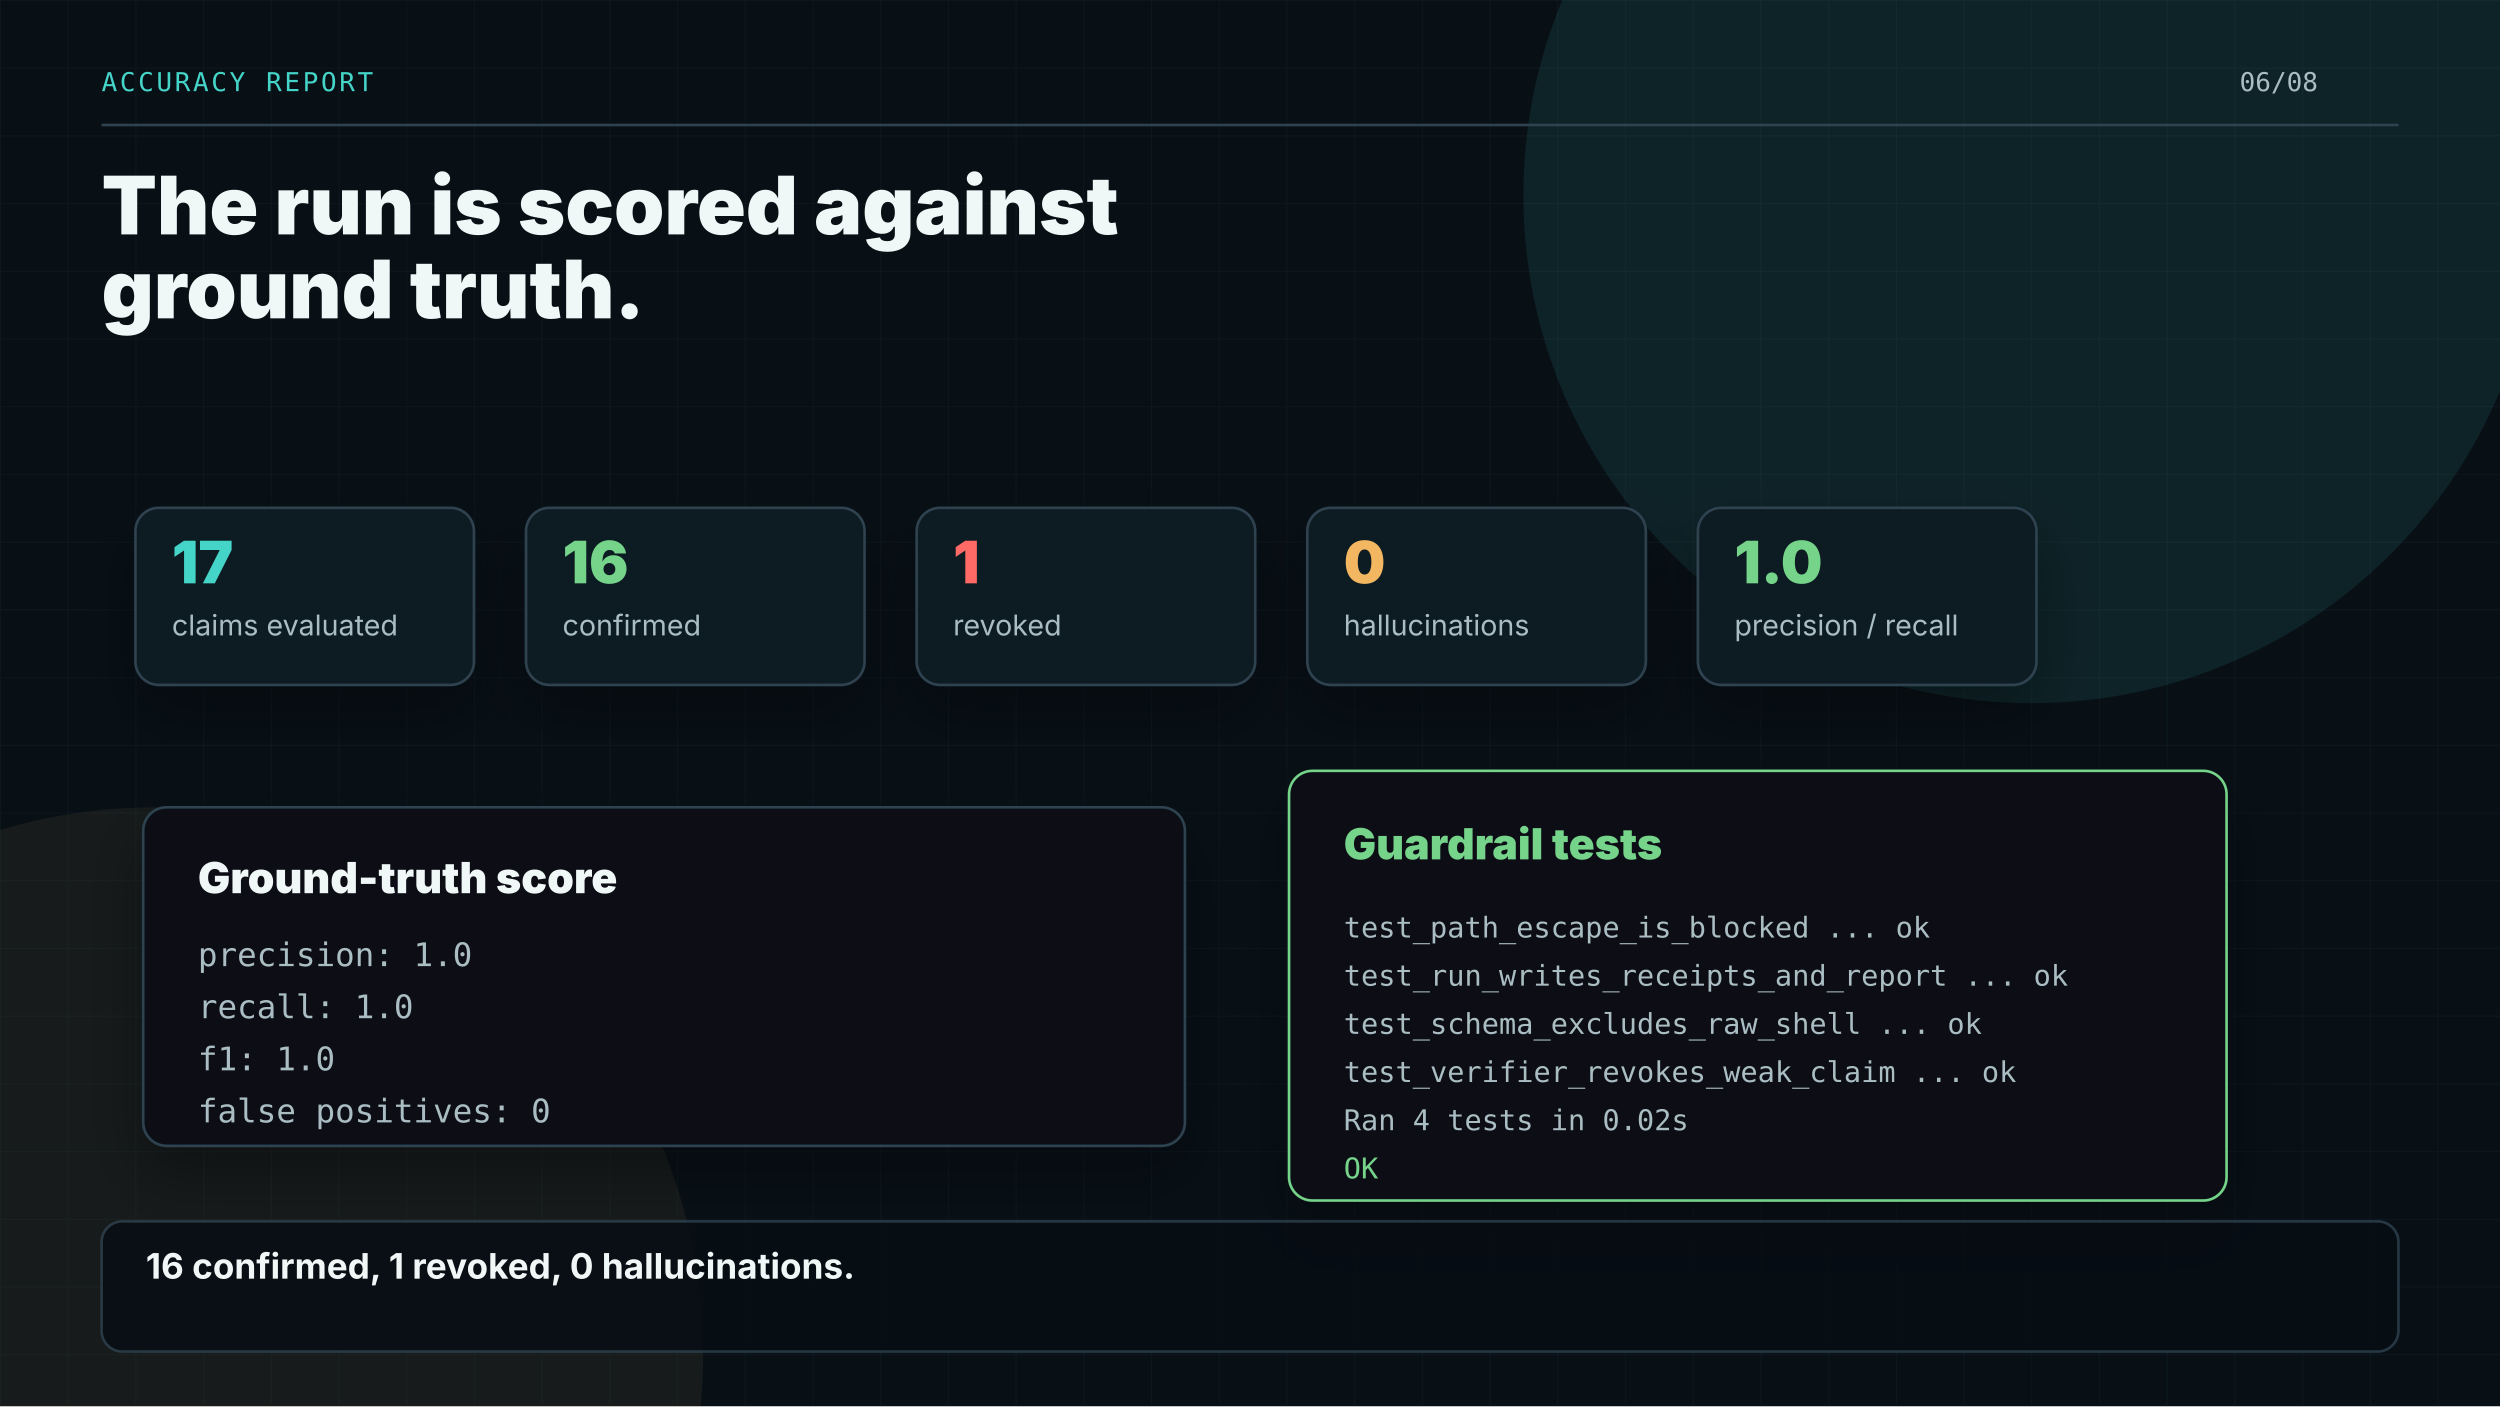
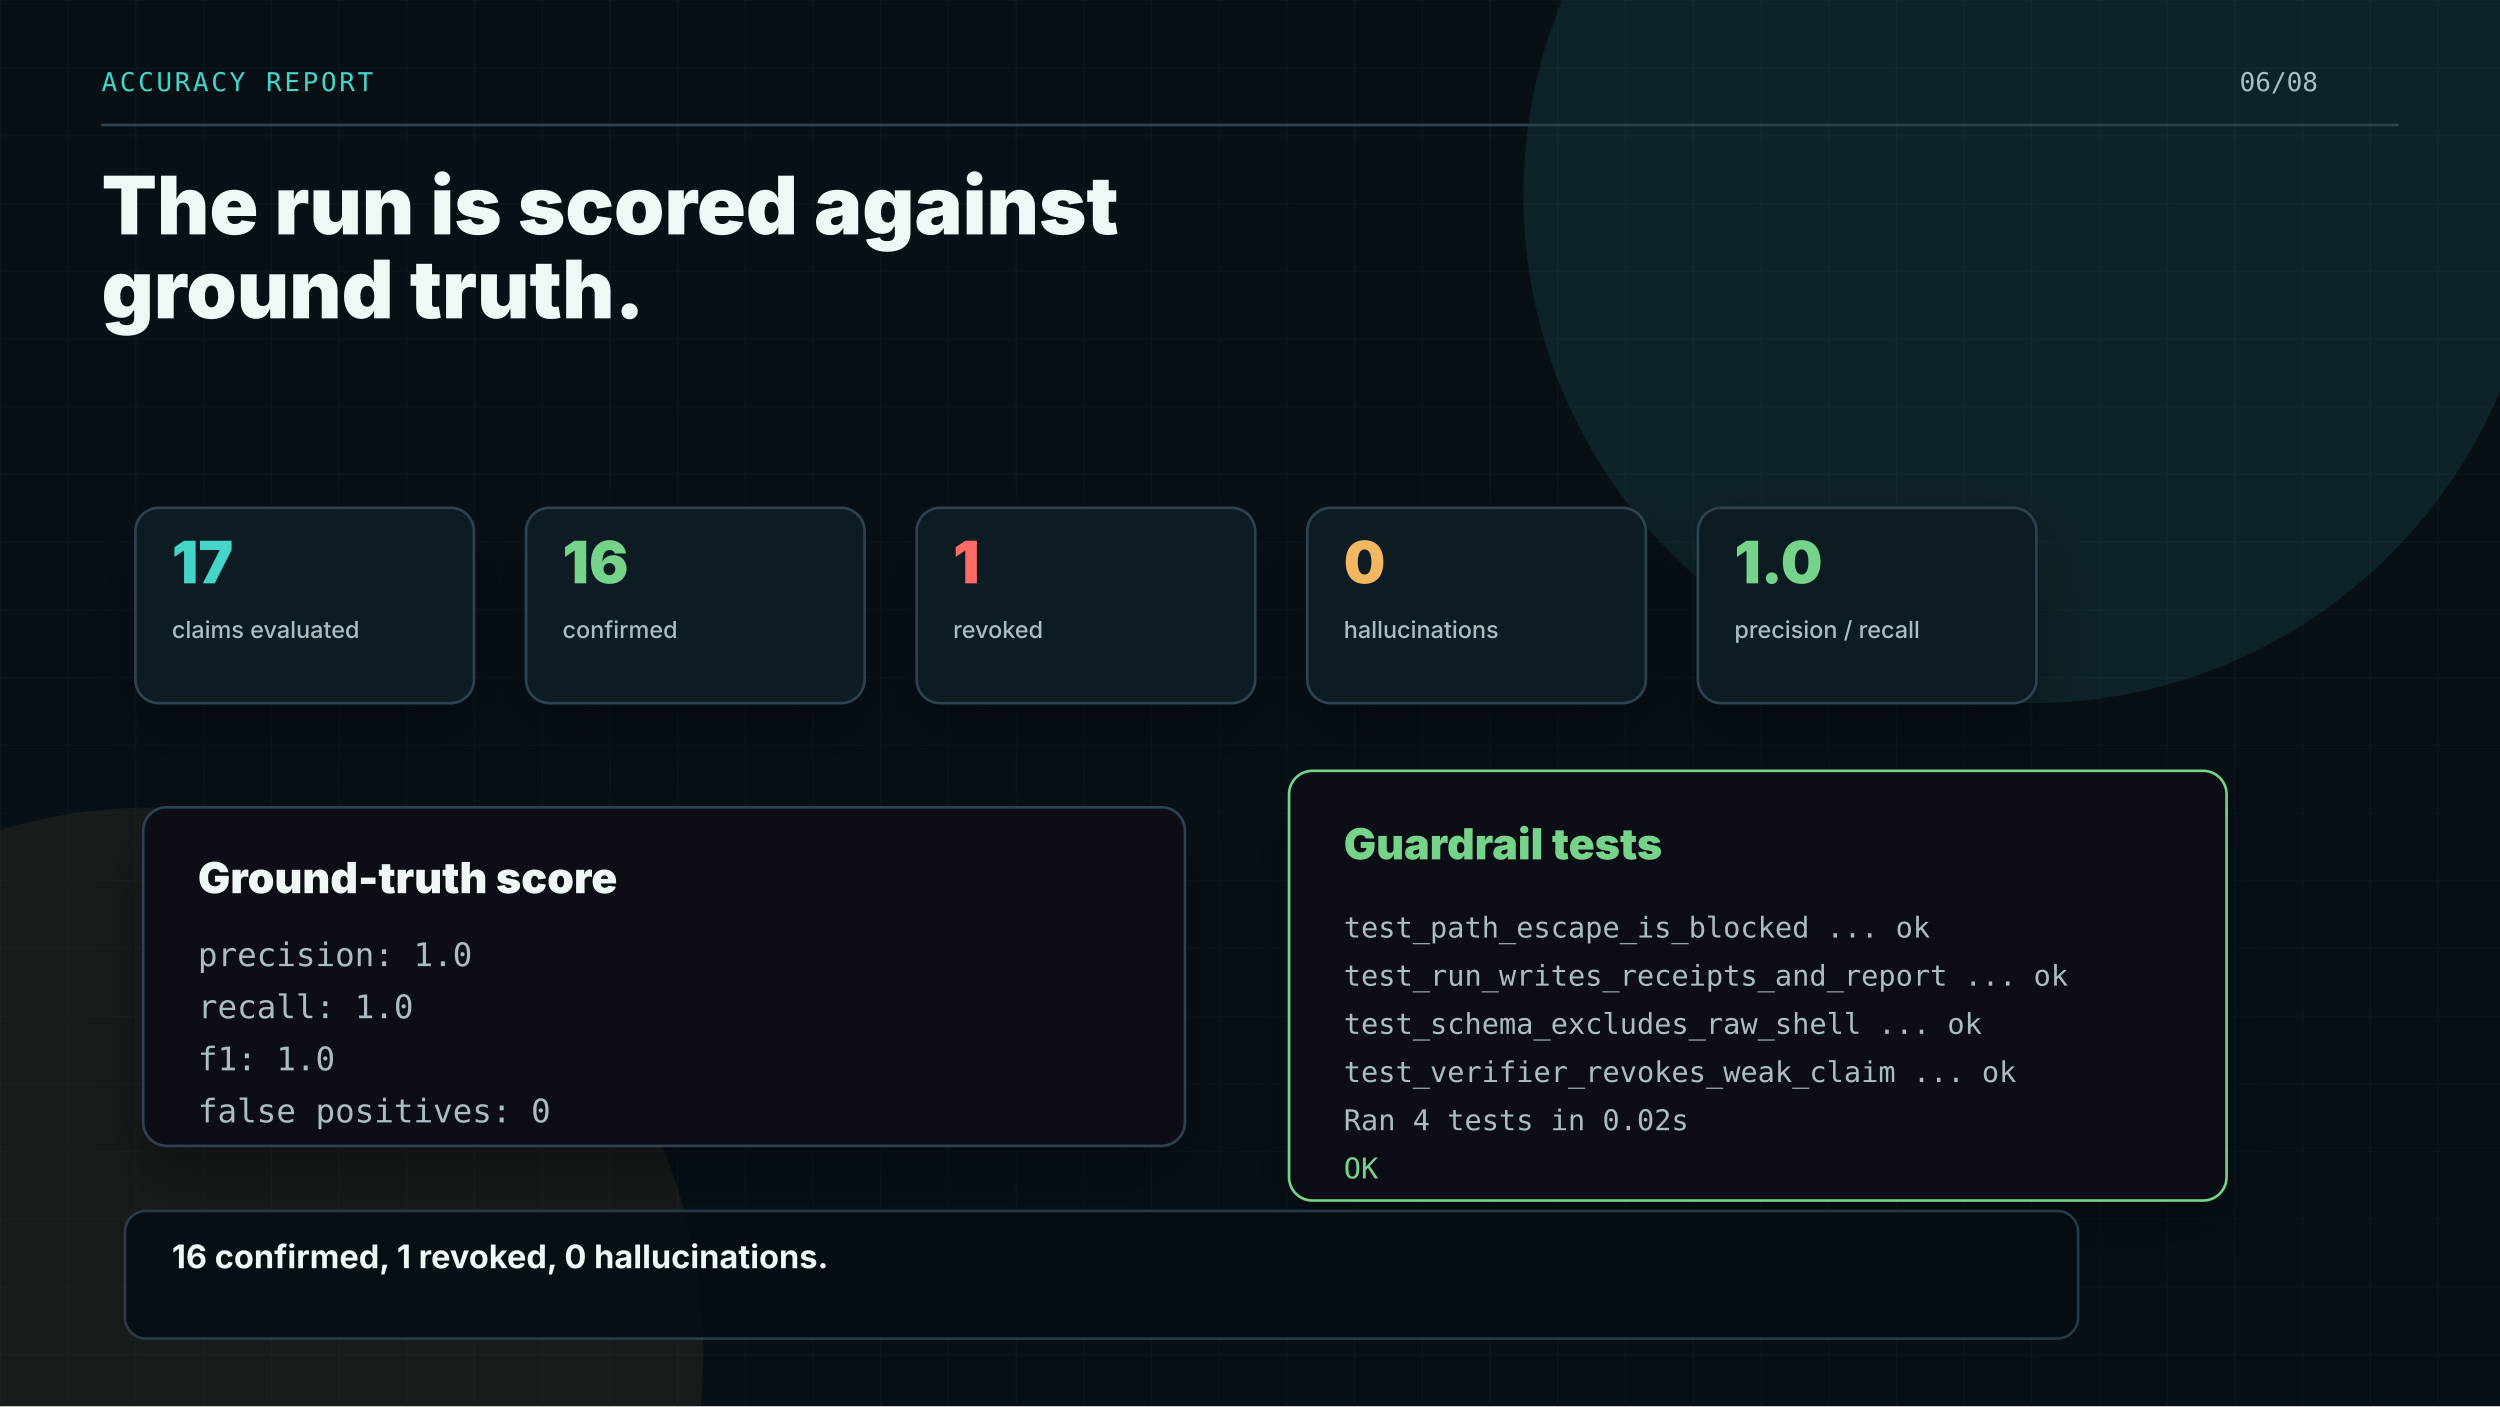
<svg xmlns="http://www.w3.org/2000/svg" width="1920" height="1080" viewBox="0 0 1920 1080">
  <defs>
    <filter id="shadow" x="-30%" y="-30%" width="160%" height="160%">
      <feDropShadow dx="0" dy="22" stdDeviation="24" flood-color="#000" flood-opacity="0.35" />
    </filter>
    <pattern id="grid" width="52" height="52" patternUnits="userSpaceOnUse">
      <path d="M 52 0 L 0 0 0 52" fill="none" stroke="#1c313a" stroke-width="1" />
    </pattern>
  </defs>
  <rect width="1920" height="1080" fill="#081016" />
  <rect width="1920" height="1080" fill="url(#grid)" opacity="0.30" />
  <circle cx="1560" cy="150" r="390" fill="#45d4c8" opacity="0.10" />
  <circle cx="120" cy="1040" r="420" fill="#f2b760" opacity="0.07" />
  <text x="78" y="70" font-family="Menlo, Consolas, monospace" font-size="20" fill="#45d4c8" letter-spacing="2">ACCURACY REPORT</text>
  <text x="1720" y="70" font-family="Menlo, Consolas, monospace" font-size="20" fill="#a9bdc2">06/08</text>
  <line x1="78" y1="96" x2="1842" y2="96" stroke="#2e4350" stroke-width="2" />
  <text x="78" y="180" font-family="Inter, Helvetica, Arial, sans-serif" font-size="62" font-weight="850" fill="#eff8f7">The run is scored against</text>
  <text x="78" y="244.48" font-family="Inter, Helvetica, Arial, sans-serif" font-size="62" font-weight="850" fill="#eff8f7">ground truth.</text>
  <g transform="translate(104 390)">
    <g>
-       <rect x="0" y="0" width="260" height="136" rx="18" fill="#111b23" stroke="#2e4350" stroke-width="2" filter="url(#shadow)" />
+       <rect x="0" y="0" width="260" height="150" rx="18" fill="#111b23" stroke="#2e4350" stroke-width="2" filter="url(#shadow)" />
      <text x="28" y="58" font-family="Inter, Helvetica, Arial, sans-serif" font-size="45" font-weight="850" fill="#45d4c8">17</text>
-       <text x="28" y="98" font-family="Inter, Helvetica, Arial, sans-serif" font-size="22" fill="#a9bdc2">claims evaluated</text>
+       <text x="28" y="100" font-family="Inter, Helvetica, Arial, sans-serif" font-size="18" font-weight="500" fill="#a9bdc2">claims evaluated</text>
    </g>
    <g>
-       <rect x="300" y="0" width="260" height="136" rx="18" fill="#111b23" stroke="#2e4350" stroke-width="2" filter="url(#shadow)" />
+       <rect x="300" y="0" width="260" height="150" rx="18" fill="#111b23" stroke="#2e4350" stroke-width="2" filter="url(#shadow)" />
      <text x="328" y="58" font-family="Inter, Helvetica, Arial, sans-serif" font-size="45" font-weight="850" fill="#75d38a">16</text>
-       <text x="328" y="98" font-family="Inter, Helvetica, Arial, sans-serif" font-size="22" fill="#a9bdc2">confirmed</text>
+       <text x="328" y="100" font-family="Inter, Helvetica, Arial, sans-serif" font-size="18" font-weight="500" fill="#a9bdc2">confirmed</text>
    </g>
    <g>
-       <rect x="600" y="0" width="260" height="136" rx="18" fill="#111b23" stroke="#2e4350" stroke-width="2" filter="url(#shadow)" />
+       <rect x="600" y="0" width="260" height="150" rx="18" fill="#111b23" stroke="#2e4350" stroke-width="2" filter="url(#shadow)" />
      <text x="628" y="58" font-family="Inter, Helvetica, Arial, sans-serif" font-size="45" font-weight="850" fill="#ff6a66">1</text>
-       <text x="628" y="98" font-family="Inter, Helvetica, Arial, sans-serif" font-size="22" fill="#a9bdc2">revoked</text>
+       <text x="628" y="100" font-family="Inter, Helvetica, Arial, sans-serif" font-size="18" font-weight="500" fill="#a9bdc2">revoked</text>
    </g>
    <g>
-       <rect x="900" y="0" width="260" height="136" rx="18" fill="#111b23" stroke="#2e4350" stroke-width="2" filter="url(#shadow)" />
+       <rect x="900" y="0" width="260" height="150" rx="18" fill="#111b23" stroke="#2e4350" stroke-width="2" filter="url(#shadow)" />
      <text x="928" y="58" font-family="Inter, Helvetica, Arial, sans-serif" font-size="45" font-weight="850" fill="#f2b760">0</text>
-       <text x="928" y="98" font-family="Inter, Helvetica, Arial, sans-serif" font-size="22" fill="#a9bdc2">hallucinations</text>
+       <text x="928" y="100" font-family="Inter, Helvetica, Arial, sans-serif" font-size="18" font-weight="500" fill="#a9bdc2">hallucinations</text>
    </g>
    <g>
-       <rect x="1200" y="0" width="260" height="136" rx="18" fill="#111b23" stroke="#2e4350" stroke-width="2" filter="url(#shadow)" />
+       <rect x="1200" y="0" width="260" height="150" rx="18" fill="#111b23" stroke="#2e4350" stroke-width="2" filter="url(#shadow)" />
      <text x="1228" y="58" font-family="Inter, Helvetica, Arial, sans-serif" font-size="45" font-weight="850" fill="#75d38a">1.0</text>
-       <text x="1228" y="98" font-family="Inter, Helvetica, Arial, sans-serif" font-size="22" fill="#a9bdc2">precision / recall</text>
+       <text x="1228" y="100" font-family="Inter, Helvetica, Arial, sans-serif" font-size="18" font-weight="500" fill="#a9bdc2">precision / recall</text>
    </g>
  </g>
  <rect x="110" y="620" width="800" height="260" rx="18" fill="#071015" stroke="#2e4350" stroke-width="2" filter="url(#shadow)" />
  <text x="152" y="686" font-family="Inter, Helvetica, Arial, sans-serif" font-size="33" font-weight="850" fill="#eff8f7">Ground-truth score</text>
  <text x="152" y="742" font-family="Menlo, Consolas, monospace" font-size="25" fill="#a9bdc2">precision: 1.0</text>
  <text x="152" y="782" font-family="Menlo, Consolas, monospace" font-size="25" fill="#a9bdc2">recall:    1.0</text>
  <text x="152" y="822" font-family="Menlo, Consolas, monospace" font-size="25" fill="#a9bdc2">f1:        1.0</text>
  <text x="152" y="862" font-family="Menlo, Consolas, monospace" font-size="25" fill="#a9bdc2">false positives: 0</text>
  <rect x="990" y="592" width="720" height="330" rx="18" fill="#071015" stroke="#75d38a" stroke-width="2" filter="url(#shadow)" />
  <text x="1032" y="660" font-family="Inter, Helvetica, Arial, sans-serif" font-size="33" font-weight="850" fill="#75d38a">Guardrail tests</text>
  <text x="1032" y="720" font-family="Menlo, Consolas, monospace" font-size="22" fill="#a9bdc2">test_path_escape_is_blocked ... ok</text>
  <text x="1032" y="757" font-family="Menlo, Consolas, monospace" font-size="22" fill="#a9bdc2">test_run_writes_receipts_and_report ... ok</text>
  <text x="1032" y="794" font-family="Menlo, Consolas, monospace" font-size="22" fill="#a9bdc2">test_schema_excludes_raw_shell ... ok</text>
  <text x="1032" y="831" font-family="Menlo, Consolas, monospace" font-size="22" fill="#a9bdc2">test_verifier_revokes_weak_claim ... ok</text>
  <text x="1032" y="868" font-family="Menlo, Consolas, monospace" font-size="22" fill="#a9bdc2">Ran 4 tests in 0.02s</text>
  <text x="1032" y="905" font-family="Menlo, Consolas, monospace" font-size="22" fill="#75d38a">OK</text>
  <g>
-     <rect x="78" y="938" width="1764" height="100" rx="16" fill="#050c12" opacity="0.78" stroke="#2e4350" stroke-width="2" />
-     <text x="112" y="982" font-family="Inter, Helvetica, Arial, sans-serif" font-size="27" font-weight="750" fill="#eff8f7">16 confirmed, 1 revoked, 0 hallucinations.</text>
+     <rect x="96" y="930" width="1500" height="98" rx="16" fill="#050c12" opacity="0.82" stroke="#2e4350" stroke-width="2" />
+     <text x="132" y="974" font-family="Inter, Helvetica, Arial, sans-serif" font-size="25" font-weight="750" fill="#eff8f7">16 confirmed, 1 revoked, 0 hallucinations.</text>
  </g>
</svg>
